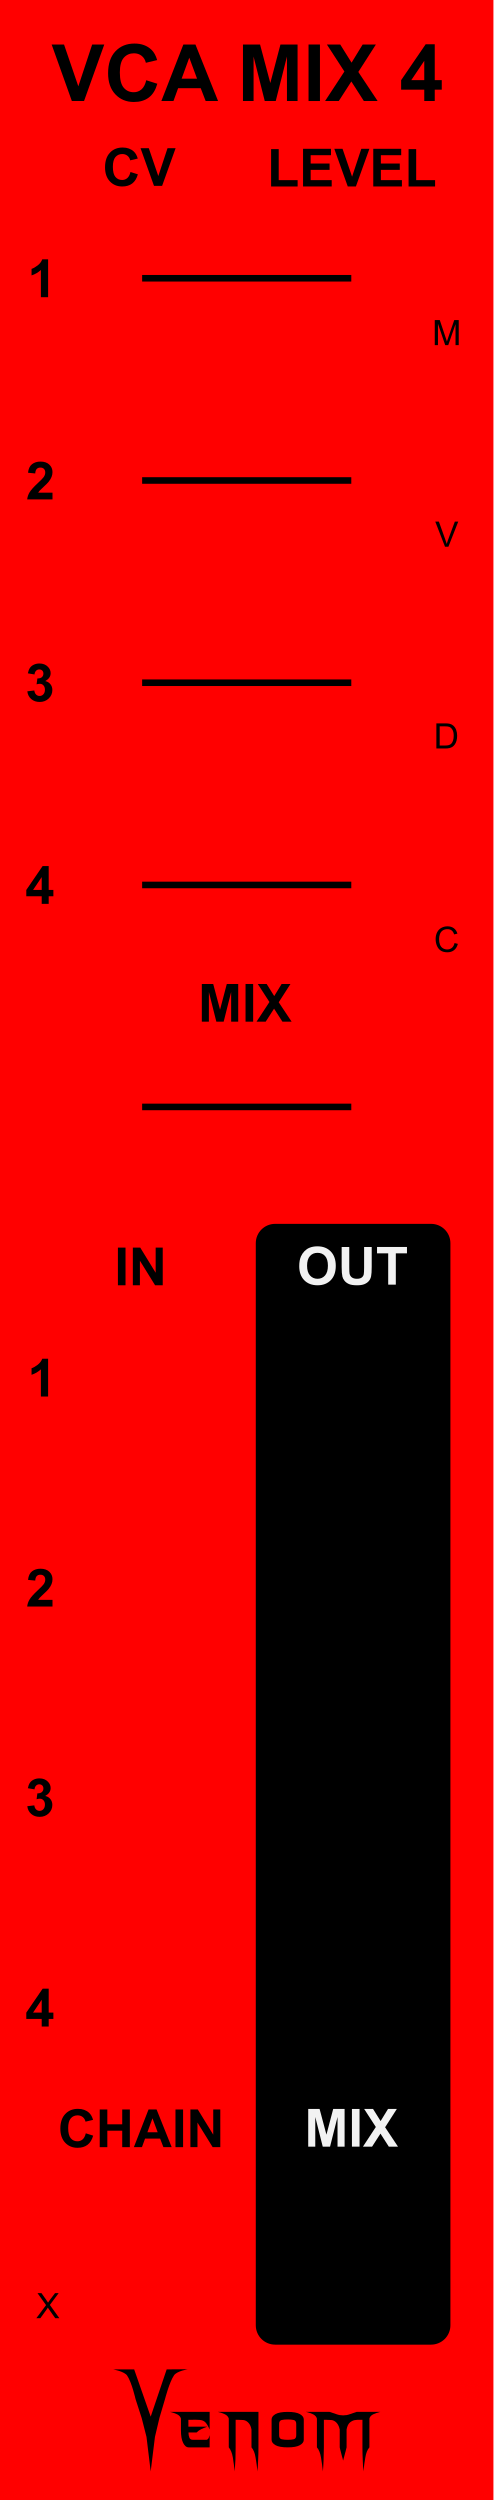
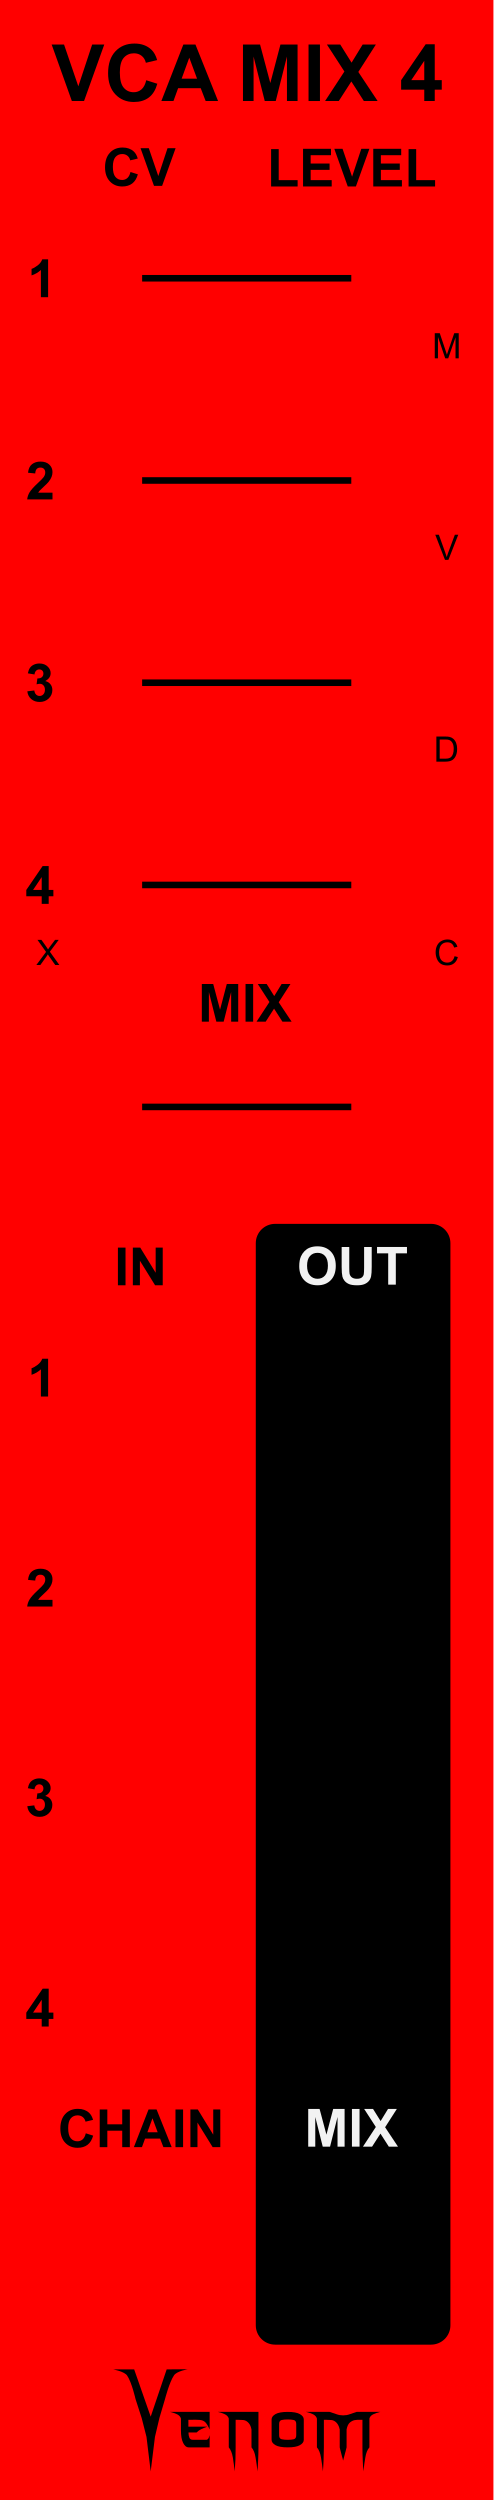
<svg xmlns="http://www.w3.org/2000/svg" width="75" height="380" viewBox="0 0 75 380" version="1.1" id="svg100">
  <defs id="defs7">
    <rect x="85" y="10" width="51.058" height="25" id="rect29906" />
    <linearGradient id="a8e142bb-541b-4903-be63-d5d069028a5d" x1="22.5" x2="22.5" y2="380" gradientUnits="userSpaceOnUse">
      <stop offset="0" stop-color="#ebebeb" id="stop2" />
      <stop offset="1" stop-color="#e1e1e1" id="stop4" />
    </linearGradient>
  </defs>
  <g id="aea613ef-74be-49bf-be45-c0734aee674b" data-name="FND BG" style="fill:#ff0000;fill-opacity:1" transform="scale(1.666667,1)">
    <rect width="45" height="380" fill="url(#a8e142bb-541b-4903-be63-d5d069028a5d)" id="rect9" style="fill:#ff0000;fill-opacity:1" x="0" y="0" />
  </g>
  <g id="f45e0130-37b7-4f8b-95b3-6408baa23eb1" data-name="components" style="display:inline">
-     <g id="g13817" style="fill:#000000;fill-opacity:1">
-       <g id="g1454" style="fill:#000000;fill-opacity:1">
+     <g id="g80225" style="fill:#000000;fill-opacity:1">
+       <g aria-label="MIX" id="text9323" style="font-weight:bold;font-size:8px;line-height:1.25;font-family:Arial;-inkscape-font-specification:'Arial, Bold';font-variant-ligatures:none;text-align:center;text-anchor:middle;fill:#000000;fill-opacity:1" transform="translate(15.16274,3.321053)">
+         <path d="m 15.515,151.972 v -5.727 h 1.73 l 1.039,3.906 1.027,-3.906 h 1.734 v 5.727 h -1.074 v -4.508 l -1.137,4.508 h -1.113 l -1.133,-4.508 v 4.508 z" id="path79773" style="fill:#000000;fill-opacity:1" />
+         <path d="m 22.16,151.972 v -5.727 h 1.156 v 5.727 z" id="path79775" style="fill:#000000;fill-opacity:1" />
+         <path d="m 23.835,151.972 1.957,-2.988 -1.773,-2.738 h 1.352 l 1.148,1.84 1.125,-1.84 h 1.34 l -1.781,2.781 1.957,2.945 h -1.395 l -1.27,-1.98 -1.273,1.98 z" id="path79777" style="fill:#000000;fill-opacity:1" />
+       </g>
+       <g id="g79506" style="fill:#000000;fill-opacity:1">
        <rect x="38.88" y="186.027" width="29.582" height="170.358" rx="2.937" fill="#1f1f1f" id="rect56" style="fill:#000000;fill-opacity:1;stroke-width:2.123" />
-         <path d="m 66.084,52.464 v -3.818 h 0.76 l 0.904,2.703 q 0.125,0.378 0.182,0.565 0.065,-0.208 0.203,-0.612 l 0.914,-2.656 h 0.68 v 3.818 h -0.487 v -3.195 l -1.109,3.195 H 67.675 L 66.571,49.214 v 3.25 z" id="path97921" style="font-size:5.333px;line-height:1.25;font-family:Arial;-inkscape-font-specification:'Arial, Normal';font-variant-ligatures:none;text-align:center;text-anchor:middle;fill:#000000;fill-opacity:1" />
-         <path d="m 69.088,143.343 0.505,0.128 q -0.159,0.622 -0.573,0.951 -0.411,0.326 -1.008,0.326 -0.617,0 -1.005,-0.25 -0.385,-0.253 -0.589,-0.729 -0.201,-0.477 -0.201,-1.023 0,-0.596 0.227,-1.039 0.229,-0.445 0.648,-0.674 0.422,-0.232 0.927,-0.232 0.573,0 0.964,0.292 0.391,0.292 0.544,0.82 l -0.497,0.117 q -0.133,-0.417 -0.385,-0.607 -0.253,-0.19 -0.635,-0.19 -0.44,0 -0.737,0.211 -0.294,0.211 -0.414,0.568 -0.12,0.354 -0.12,0.732 0,0.487 0.141,0.852 0.143,0.362 0.443,0.542 0.299,0.18 0.648,0.18 0.424,0 0.719,-0.245 0.294,-0.245 0.398,-0.727 z" id="path97930-6" style="font-size:5.333px;line-height:1.25;font-family:Arial;-inkscape-font-specification:'Arial, Normal';font-variant-ligatures:none;text-align:center;text-anchor:middle;display:inline;fill:#000000;fill-opacity:1" />
-         <path d="m 66.328,113.771 v -3.818 h 1.315 q 0.445,0 0.68,0.055 0.328,0.075 0.56,0.273 0.302,0.255 0.451,0.654 0.151,0.396 0.151,0.906 0,0.435 -0.102,0.771 -0.102,0.336 -0.26,0.557 -0.159,0.219 -0.349,0.346 -0.188,0.125 -0.456,0.19 -0.266,0.065 -0.612,0.065 z m 0.505,-0.451 h 0.815 q 0.378,0 0.591,-0.07 0.216,-0.07 0.344,-0.198 0.18,-0.18 0.279,-0.482 0.102,-0.305 0.102,-0.737 0,-0.599 -0.198,-0.919 -0.195,-0.323 -0.477,-0.432 -0.203,-0.078 -0.654,-0.078 H 66.833 Z" id="path87000-2" style="font-size:5.333px;line-height:1.25;font-family:Arial;-inkscape-font-specification:'Arial, Normal';font-variant-ligatures:none;text-align:center;text-anchor:middle;display:inline;fill:#000000;fill-opacity:1" />
+         <path d="m 66.084,54.464 v -3.818 h 0.76 l 0.904,2.703 q 0.125,0.378 0.182,0.565 0.065,-0.208 0.203,-0.612 l 0.914,-2.656 h 0.68 v 3.818 h -0.487 v -3.195 l -1.109,3.195 H 67.675 L 66.571,51.214 v 3.25 z" id="path97921" style="font-size:5.333px;line-height:1.25;font-family:Arial;-inkscape-font-specification:'Arial, Normal';font-variant-ligatures:none;text-align:center;text-anchor:middle;fill:#000000;fill-opacity:1" />
+         <path d="m 69.088,145.343 0.505,0.128 q -0.159,0.622 -0.573,0.951 -0.411,0.326 -1.008,0.326 -0.617,0 -1.005,-0.25 -0.385,-0.253 -0.589,-0.729 -0.201,-0.477 -0.201,-1.023 0,-0.596 0.227,-1.039 0.229,-0.445 0.648,-0.674 0.422,-0.232 0.927,-0.232 0.573,0 0.964,0.292 0.391,0.292 0.544,0.82 l -0.497,0.117 q -0.133,-0.417 -0.385,-0.607 -0.253,-0.19 -0.635,-0.19 -0.44,0 -0.737,0.211 -0.294,0.211 -0.414,0.568 -0.12,0.354 -0.12,0.732 0,0.487 0.141,0.852 0.143,0.362 0.443,0.542 0.299,0.18 0.648,0.18 0.424,0 0.719,-0.245 0.294,-0.245 0.398,-0.727 z" id="path97930-6" style="font-size:5.333px;line-height:1.25;font-family:Arial;-inkscape-font-specification:'Arial, Normal';font-variant-ligatures:none;text-align:center;text-anchor:middle;display:inline;fill:#000000;fill-opacity:1" />
+         <path d="m 66.328,115.771 v -3.818 h 1.315 q 0.445,0 0.68,0.055 0.328,0.075 0.56,0.273 0.302,0.255 0.451,0.654 0.151,0.396 0.151,0.906 0,0.435 -0.102,0.771 -0.102,0.336 -0.26,0.557 -0.159,0.219 -0.349,0.346 -0.188,0.125 -0.456,0.19 -0.266,0.065 -0.612,0.065 z m 0.505,-0.451 h 0.815 q 0.378,0 0.591,-0.07 0.216,-0.07 0.344,-0.198 0.18,-0.18 0.279,-0.482 0.102,-0.305 0.102,-0.737 0,-0.599 -0.198,-0.919 -0.195,-0.323 -0.477,-0.432 -0.203,-0.078 -0.654,-0.078 H 66.833 Z" id="path87000-2" style="font-size:5.333px;line-height:1.25;font-family:Arial;-inkscape-font-specification:'Arial, Normal';font-variant-ligatures:none;text-align:center;text-anchor:middle;display:inline;fill:#000000;fill-opacity:1" />
        <g aria-label="VCA MIX 4" id="text114603" style="font-weight:bold;font-size:12px;line-height:1.25;font-family:Arial;-inkscape-font-specification:'Arial, Bold';font-variant-ligatures:none;text-align:center;text-anchor:middle;fill:#000000;fill-opacity:1">
          <path d="M 10.922,15.355 7.852,6.765 H 9.732 L 11.906,13.122 14.01,6.765 h 1.84 l -3.076,8.59 z" id="path152665" style="fill:#000000;fill-opacity:1" />
          <path d="m 22.23,12.197 1.682,0.533 q -0.387,1.406 -1.289,2.092 -0.896,0.68 -2.279,0.68 -1.711,0 -2.812,-1.166 -1.102,-1.172 -1.102,-3.199 0,-2.145 1.107,-3.328 1.107,-1.189 2.912,-1.189 1.576,0 2.561,0.932 0.586,0.551 0.879,1.582 L 22.172,9.542 Q 22.02,8.874 21.533,8.488 21.053,8.101 20.361,8.101 q -0.955,0 -1.553,0.686 -0.592,0.686 -0.592,2.221 0,1.629 0.586,2.32 0.586,0.691 1.523,0.691 0.691,0 1.189,-0.439 0.498,-0.439 0.715,-1.383 z" id="path152667" style="fill:#000000;fill-opacity:1" />
          <path d="m 33.146,15.355 h -1.887 l -0.75,-1.951 h -3.434 l -0.709,1.951 h -1.84 l 3.346,-8.59 h 1.834 z M 29.953,11.956 28.77,8.769 27.609,11.956 Z" id="path152669" style="fill:#000000;fill-opacity:1" />
          <path d="M 36.932,15.355 V 6.765 h 2.596 l 1.559,5.859 1.541,-5.859 h 2.602 V 15.355 H 43.617 V 8.593 L 41.912,15.355 H 40.242 L 38.543,8.593 v 6.762 z" id="path152671" style="fill:#000000;fill-opacity:1" />
          <path d="M 46.898,15.355 V 6.765 h 1.734 v 8.59 z" id="path152673" style="fill:#000000;fill-opacity:1" />
          <path d="M 49.412,15.355 52.348,10.872 49.688,6.765 h 2.027 L 53.438,9.525 55.125,6.765 h 2.01 l -2.672,4.172 2.936,4.418 h -2.092 l -1.904,-2.971 -1.91,2.971 z" id="path152675" style="fill:#000000;fill-opacity:1" />
          <path d="m 64.488,15.355 v -1.729 h -3.516 v -1.441 l 3.727,-5.455 h 1.383 V 12.179 h 1.066 v 1.447 h -1.066 v 1.729 z m 0,-3.176 V 9.243 L 62.514,12.179 Z" id="path152677" style="fill:#000000;fill-opacity:1" />
-         </g>
-         <g aria-label="MIX" id="text9323" style="font-weight:bold;font-size:8px;line-height:1.25;font-family:Arial;-inkscape-font-specification:'Arial, Bold';font-variant-ligatures:none;text-align:center;text-anchor:middle;fill:#000000;fill-opacity:1" transform="translate(15.16274,3.321053)">
-           <path d="m 15.515,151.972 v -5.727 h 1.73 l 1.039,3.906 1.027,-3.906 h 1.734 v 5.727 h -1.074 v -4.508 l -1.137,4.508 h -1.113 l -1.133,-4.508 v 4.508 z" id="path79773" style="fill:#000000;fill-opacity:1" />
-           <path d="m 22.16,151.972 v -5.727 h 1.156 v 5.727 z" id="path79775" style="fill:#000000;fill-opacity:1" />
-           <path d="m 23.835,151.972 1.957,-2.988 -1.773,-2.738 h 1.352 l 1.148,1.84 1.125,-1.84 h 1.34 l -1.781,2.781 1.957,2.945 h -1.395 l -1.27,-1.98 -1.273,1.98 z" id="path79777" style="fill:#000000;fill-opacity:1" />
        </g>
        <g id="g151718" style="fill:#000000;fill-opacity:1">
          <g aria-label="1" id="text9323-6" style="font-weight:bold;font-size:8px;line-height:1.25;font-family:Arial;-inkscape-font-specification:'Arial, Bold';font-variant-ligatures:none;text-align:center;text-anchor:middle;fill:#000000;fill-opacity:1" transform="translate(-4.107262,18.00305)">
            <path d="m 11.42,27.167 h -1.098 v -4.137 q -0.602,0.562 -1.418,0.832 v -0.996 q 0.43,-0.141 0.934,-0.531 0.504,-0.395 0.691,-0.918 h 0.891 z" id="path79761" style="fill:#000000;fill-opacity:1" />
          </g>
          <g aria-label="2" id="text9323-6-3" style="font-weight:bold;font-size:8px;line-height:1.25;font-family:Arial;-inkscape-font-specification:'Arial, Bold';font-variant-ligatures:none;text-align:center;text-anchor:middle;fill:#000000;fill-opacity:1" transform="translate(-4.107263,16.50305)">
            <path d="m 12.086,58.387 v 1.02 H 8.238 q 0.062,-0.578 0.375,-1.094 0.312,-0.52 1.234,-1.375 0.742,-0.691 0.91,-0.938 0.227,-0.34 0.227,-0.672 0,-0.367 -0.199,-0.562 -0.195,-0.199 -0.543,-0.199 -0.344,0 -0.547,0.207 -0.203,0.207 -0.234,0.688 l -1.094,-0.109 q 0.098,-0.906 0.613,-1.301 0.516,-0.395 1.289,-0.395 0.848,0 1.332,0.457 0.484,0.457 0.484,1.137 0,0.387 -0.141,0.738 -0.137,0.348 -0.438,0.73 -0.199,0.254 -0.719,0.73 -0.52,0.477 -0.66,0.633 -0.137,0.156 -0.223,0.305 z" id="path79764" style="fill:#000000;fill-opacity:1" />
          </g>
          <g aria-label="3" id="text9323-6-3-4" style="font-weight:bold;font-size:8px;line-height:1.25;font-family:Arial;-inkscape-font-specification:'Arial, Bold';font-variant-ligatures:none;text-align:center;text-anchor:middle;fill:#000000;fill-opacity:1" transform="translate(-4.107262,15.00304)">
            <path d="m 8.26,90.078 1.062,-0.129 q 0.051,0.406 0.273,0.621 0.223,0.215 0.539,0.215 0.34,0 0.57,-0.258 0.234,-0.258 0.234,-0.695 0,-0.414 -0.223,-0.656 -0.223,-0.242 -0.543,-0.242 -0.211,0 -0.504,0.082 l 0.121,-0.895 q 0.445,0.012 0.68,-0.191 0.234,-0.207 0.234,-0.547 0,-0.289 -0.172,-0.461 -0.172,-0.172 -0.457,-0.172 -0.281,0 -0.48,0.195 -0.199,0.195 -0.242,0.57 L 8.342,87.344 q 0.105,-0.52 0.316,-0.828 0.215,-0.312 0.594,-0.488 0.383,-0.18 0.855,-0.18 0.809,0 1.297,0.516 0.402,0.422 0.402,0.953 0,0.754 -0.824,1.203 0.492,0.105 0.785,0.473 0.297,0.367 0.297,0.887 0,0.754 -0.551,1.285 -0.551,0.531 -1.371,0.531 -0.777,0 -1.289,-0.445 -0.512,-0.449 -0.594,-1.172 z" id="path79767" style="fill:#000000;fill-opacity:1" />
          </g>
          <g aria-label="4" id="text9323-6-3-4-7" style="font-weight:bold;font-size:8px;line-height:1.25;font-family:Arial;-inkscape-font-specification:'Arial, Bold';font-variant-ligatures:none;text-align:center;text-anchor:middle;fill:#000000;fill-opacity:1" transform="translate(-4.107263,13.50305)">
            <path d="m 10.447,123.886 v -1.152 H 8.103 v -0.961 l 2.484,-3.637 h 0.922 v 3.633 h 0.711 v 0.965 h -0.711 v 1.152 z m 0,-2.117 v -1.957 l -1.316,1.957 z" id="path79770" style="fill:#000000;fill-opacity:1" />
          </g>
        </g>
        <g id="g151728" style="fill:#000000;fill-opacity:1">
          <g aria-label="1" id="text9323-6-6" style="font-weight:bold;font-size:8px;line-height:1.25;font-family:Arial;-inkscape-font-specification:'Arial, Bold';font-variant-ligatures:none;text-align:center;text-anchor:middle;fill:#000000;fill-opacity:1" transform="translate(-4.107262,17.41002)">
            <path d="m 11.42,194.865 h -1.098 v -4.137 q -0.602,0.562 -1.418,0.832 v -0.996 q 0.43,-0.141 0.934,-0.531 0.504,-0.395 0.691,-0.918 h 0.891 z" id="path79780" style="fill:#000000;fill-opacity:1" />
          </g>
          <g aria-label="2" id="text9323-6-3-6" style="font-weight:bold;font-size:8px;line-height:1.25;font-family:Arial;-inkscape-font-specification:'Arial, Bold';font-variant-ligatures:none;text-align:center;text-anchor:middle;fill:#000000;fill-opacity:1" transform="translate(-4.107263,16.08946)">
            <path d="m 12.086,227.086 v 1.02 H 8.238 q 0.062,-0.578 0.375,-1.094 0.312,-0.52 1.234,-1.375 0.742,-0.691 0.91,-0.938 0.227,-0.34 0.227,-0.672 0,-0.367 -0.199,-0.562 -0.195,-0.199 -0.543,-0.199 -0.344,0 -0.547,0.207 -0.203,0.207 -0.234,0.688 l -1.094,-0.109 q 0.098,-0.906 0.613,-1.301 0.516,-0.395 1.289,-0.395 0.848,0 1.332,0.457 0.484,0.457 0.484,1.137 0,0.387 -0.141,0.738 -0.137,0.348 -0.438,0.73 -0.199,0.254 -0.719,0.73 -0.52,0.477 -0.66,0.633 -0.137,0.156 -0.223,0.305 z" id="path79783" style="fill:#000000;fill-opacity:1" />
          </g>
          <g aria-label="3" id="text9323-6-3-4-2" style="font-weight:bold;font-size:8px;line-height:1.25;font-family:Arial;-inkscape-font-specification:'Arial, Bold';font-variant-ligatures:none;text-align:center;text-anchor:middle;fill:#000000;fill-opacity:1" transform="translate(-4.107262,14.76895)">
            <path d="m 8.26,259.776 1.062,-0.129 q 0.051,0.406 0.273,0.621 0.223,0.215 0.539,0.215 0.34,0 0.57,-0.258 0.234,-0.258 0.234,-0.695 0,-0.414 -0.223,-0.656 -0.223,-0.242 -0.543,-0.242 -0.211,0 -0.504,0.082 l 0.121,-0.895 q 0.445,0.012 0.68,-0.191 0.234,-0.207 0.234,-0.547 0,-0.289 -0.172,-0.461 -0.172,-0.172 -0.457,-0.172 -0.281,0 -0.48,0.195 -0.199,0.195 -0.242,0.57 l -1.012,-0.172 q 0.105,-0.52 0.316,-0.828 0.215,-0.312 0.594,-0.488 0.383,-0.18 0.855,-0.18 0.809,0 1.297,0.516 0.402,0.422 0.402,0.953 0,0.754 -0.824,1.203 0.492,0.105 0.785,0.473 0.297,0.367 0.297,0.887 0,0.754 -0.551,1.285 -0.551,0.531 -1.371,0.531 -0.777,0 -1.289,-0.445 -0.512,-0.449 -0.594,-1.172 z" id="path79786" style="fill:#000000;fill-opacity:1" />
          </g>
          <g aria-label="4" id="text9323-6-3-4-7-9" style="font-weight:bold;font-size:8px;line-height:1.25;font-family:Arial;-inkscape-font-specification:'Arial, Bold';font-variant-ligatures:none;text-align:center;text-anchor:middle;fill:#000000;fill-opacity:1" transform="translate(-4.107263,13.44836)">
            <path d="m 10.447,294.584 v -1.152 H 8.103 v -0.961 l 2.484,-3.637 h 0.922 v 3.633 h 0.711 v 0.965 h -0.711 v 1.152 z m 0,-2.117 v -1.957 l -1.316,1.957 z" id="path79789" style="fill:#000000;fill-opacity:1" />
          </g>
        </g>
        <g aria-label="LEVEL" id="text125273" style="font-weight:bold;font-size:8px;line-height:1.25;font-family:Arial;-inkscape-font-specification:'Arial, Bold';font-variant-ligatures:none;text-align:center;text-anchor:middle;fill:#000000;fill-opacity:1">
          <path d="m 41.208,28.347 v -5.68 h 1.156 v 4.715 h 2.875 v 0.965 z" id="path152685" style="fill:#000000;fill-opacity:1" />
          <path d="M 46.064,28.347 V 22.62 h 4.246 v 0.969 h -3.09 v 1.27 h 2.875 v 0.965 h -2.875 v 1.559 h 3.199 v 0.965 z" id="path152687" style="fill:#000000;fill-opacity:1" />
          <path d="M 52.861,28.347 50.814,22.62 h 1.254 l 1.449,4.238 1.402,-4.238 h 1.227 l -2.051,5.727 z" id="path152689" style="fill:#000000;fill-opacity:1" />
          <path d="M 56.736,28.347 V 22.62 h 4.246 v 0.969 H 57.892 v 1.27 h 2.875 v 0.965 h -2.875 v 1.559 h 3.199 v 0.965 z" id="path152691" style="fill:#000000;fill-opacity:1" />
          <path d="m 62.103,28.347 v -5.68 h 1.156 v 4.715 h 2.875 v 0.965 z" id="path152693" style="fill:#000000;fill-opacity:1" />
        </g>
        <g aria-label="CV" id="text125273-9" style="font-weight:bold;font-size:8px;line-height:1.25;font-family:Arial;-inkscape-font-specification:'Arial, Bold';font-variant-ligatures:none;text-align:center;text-anchor:middle;fill:#000000;fill-opacity:1">
          <path d="m 19.833,26.143 1.121,0.355 q -0.258,0.938 -0.859,1.395 -0.598,0.453 -1.52,0.453 -1.141,0 -1.875,-0.777 -0.734,-0.781 -0.734,-2.133 0,-1.43 0.738,-2.219 0.738,-0.793 1.941,-0.793 1.051,0 1.707,0.621 0.391,0.367 0.586,1.055 l -1.145,0.273 q -0.102,-0.445 -0.426,-0.703 -0.32,-0.258 -0.781,-0.258 -0.637,0 -1.035,0.457 -0.395,0.457 -0.395,1.48 0,1.086 0.391,1.547 0.391,0.461 1.016,0.461 0.461,0 0.793,-0.293 0.332,-0.293 0.477,-0.922 z" id="path152680" style="fill:#000000;fill-opacity:1" />
          <path d="m 23.407,28.249 -2.047,-5.727 h 1.254 l 1.449,4.238 1.402,-4.238 h 1.227 l -2.051,5.727 z" id="path152682" style="fill:#000000;fill-opacity:1" />
        </g>
        <g aria-label="IN" id="text125273-9-1-2" style="font-weight:bold;font-size:8px;line-height:1.25;font-family:Arial;-inkscape-font-specification:'Arial, Bold';font-variant-ligatures:none;text-align:center;text-anchor:middle;fill:#000000;fill-opacity:1">
          <path d="m 17.923,195.363 v -5.727 h 1.156 v 5.727 z" id="path152696" style="fill:#000000;fill-opacity:1" />
          <path d="m 20.192,195.363 v -5.727 h 1.125 l 2.344,3.824 v -3.824 h 1.074 v 5.727 H 23.575 L 21.266,191.629 v 3.734 z" id="path152698" style="fill:#000000;fill-opacity:1" />
        </g>
        <g aria-label="CHAIN" id="text125273-9-1-2-6" style="font-weight:bold;font-size:8px;line-height:1.25;font-family:Arial;-inkscape-font-specification:'Arial, Bold';font-variant-ligatures:none;text-align:center;text-anchor:middle;fill:#000000;fill-opacity:1">
          <path d="m 13.04,324.263 1.121,0.355 q -0.258,0.938 -0.859,1.395 -0.598,0.453 -1.52,0.453 -1.141,0 -1.875,-0.777 -0.734,-0.781 -0.734,-2.133 0,-1.43 0.738,-2.219 0.738,-0.793 1.941,-0.793 1.051,0 1.707,0.621 0.391,0.367 0.586,1.055 l -1.145,0.273 q -0.102,-0.445 -0.426,-0.703 -0.32,-0.258 -0.781,-0.258 -0.637,0 -1.035,0.457 -0.395,0.457 -0.395,1.48 0,1.086 0.391,1.547 0.391,0.461 1.016,0.461 0.461,0 0.793,-0.293 0.332,-0.293 0.477,-0.922 z" id="path152708" style="fill:#000000;fill-opacity:1" />
          <path d="m 15.157,326.369 v -5.727 h 1.156 v 2.254 h 2.266 v -2.254 h 1.156 v 5.727 h -1.156 v -2.504 H 16.313 v 2.504 z" id="path152710" style="fill:#000000;fill-opacity:1" />
          <path d="m 26.095,326.369 h -1.258 l -0.5,-1.301 h -2.289 l -0.473,1.301 h -1.227 l 2.23,-5.727 h 1.223 z m -2.129,-2.266 -0.789,-2.125 -0.773,2.125 z" id="path152712" style="fill:#000000;fill-opacity:1" />
          <path d="m 26.673,326.369 v -5.727 h 1.156 v 5.727 z" id="path152714" style="fill:#000000;fill-opacity:1" />
          <path d="m 28.942,326.369 v -5.727 h 1.125 l 2.344,3.824 v -3.824 h 1.074 v 5.727 h -1.16 l -2.309,-3.734 v 3.734 z" id="path152716" style="fill:#000000;fill-opacity:1" />
        </g>
-         <g aria-label="V" id="text153957-4" style="font-size:5.333px;line-height:1.25;font-family:Arial;-inkscape-font-specification:'Arial, Normal';font-variant-ligatures:none;text-align:center;text-anchor:middle;display:inline;fill:#000000;fill-opacity:1" transform="translate(-64.12273,-78.03236)">
+         <g aria-label="V" id="text153957-4" style="font-size:5.333px;line-height:1.25;font-family:Arial;-inkscape-font-specification:'Arial, Normal';font-variant-ligatures:none;text-align:center;text-anchor:middle;display:inline;fill:#000000;fill-opacity:1" transform="translate(-64.12273,-76.03236)">
          <path d="m 131.762,161.131 -1.479,-3.818 h 0.547 l 0.992,2.773 q 0.12,0.333 0.201,0.625 0.088,-0.312 0.206,-0.625 l 1.031,-2.773 h 0.516 l -1.495,3.818 z" id="path156987-6" style="fill:#000000;fill-opacity:1" />
        </g>
-       </g>
-       <g aria-label="X" id="text9325" style="font-size:5.333px;line-height:1.25;font-family:Arial;-inkscape-font-specification:'Arial, Normal';font-variant-ligatures:none;text-align:center;text-anchor:middle;display:inline;fill:#000000;fill-opacity:1" transform="translate(-60.63298,-12.90566)">
-         <path d="m 66.156,365.275 1.477,-1.99 -1.302,-1.828 h 0.602 l 0.693,0.979 q 0.216,0.305 0.307,0.469 0.128,-0.208 0.302,-0.435 l 0.768,-1.013 h 0.549 l -1.341,1.799 1.445,2.018 h -0.625 l -0.961,-1.362 q -0.081,-0.117 -0.167,-0.255 -0.128,0.208 -0.182,0.286 l -0.958,1.331 z" id="path13481" style="fill:#000000;fill-opacity:1" />
+         <g aria-label="X" id="text9325" style="font-size:5.333px;line-height:1.25;font-family:Arial;-inkscape-font-specification:'Arial, Normal';font-variant-ligatures:none;text-align:center;text-anchor:middle;display:inline;fill:#000000;fill-opacity:1" transform="translate(-60.63298,-218.5935)">
+           <path d="m 66.156,365.275 1.477,-1.99 -1.302,-1.828 h 0.602 l 0.693,0.979 q 0.216,0.305 0.307,0.469 0.128,-0.208 0.302,-0.435 l 0.768,-1.013 h 0.549 l -1.341,1.799 1.445,2.018 h -0.625 l -0.961,-1.362 q -0.081,-0.117 -0.167,-0.255 -0.128,0.208 -0.182,0.286 l -0.958,1.331 z" id="path13481" style="fill:#000000;fill-opacity:1" />
+         </g>
      </g>
    </g>
  </g>
  <g id="g42796" transform="matrix(0.304583,0,0,0.304583,14.43755,-12.68508)" style="fill:#000000;fill-opacity:1">
    <g aria-label="enom" id="text4270-27" style="font-size:49.389px;line-height:1.25;font-family:'NECK ROMANCER';-inkscape-font-specification:'NECK ROMANCER, Normal';font-variant-ligatures:none;text-align:center;text-anchor:middle;fill:#000000;stroke-width:2.646;fill-opacity:1">
      <path d="m 46.609,1249.244 q 0,1.158 0,3.425 3.183,0 9.453,0 -1.64,0.579 -2.99,1.206 -1.35,0.627 -2.363,1.688 -1.35,0 -4.051,0 0,1.495 0.434,2.556 0.386,1.109 1.833,1.109 2.267,0 6.801,0 0.482,-0.145 0.868,-0.627 0.338,-0.53 0.627,-1.736 0,2.026 0,6.125 -3.521,0 -10.563,0 -1.543,0 -2.653,-2.219 -1.109,-2.17 -1.109,-6.318 0,-1.978 0,-5.836 -0.386,-1.35 -1.881,-2.122 -1.495,-0.724 -3.569,-1.206 6.608,0 19.775,0 0,2.942 0,8.778 -1.206,-2.701 -2.219,-3.666 -1.013,-0.965 -2.701,-1.109 -0.916,-0.097 -2.17,-0.097 -1.206,0.048 -2.846,0.048 -0.241,0 -0.675,0 z" id="path42762" style="fill:#000000;fill-opacity:1" />
      <path d="m 81.577,1245.289 q 0,5.884 0,17.701 0,3.087 -0.145,6.077 -0.096,3.039 -0.338,5.933 -0.386,-3.714 -0.965,-6.994 -0.531,-3.328 -2.026,-5.016 0,-2.99 0,-8.923 -0.241,-1.351 -0.723,-2.219 -0.482,-0.868 -1.061,-1.399 -1.109,-1.013 -2.412,-1.109 -1.35,-0.097 -2.267,-0.097 -0.482,0 -1.447,0 0,4.582 0,13.746 0,3.087 -0.096,6.077 -0.145,3.039 -0.386,5.933 -0.386,-3.714 -0.916,-6.994 -0.579,-3.328 -2.026,-5.016 0,-4.823 0,-14.373 -0.386,-1.35 -1.881,-2.122 -1.495,-0.724 -3.569,-1.206 6.752,0 20.257,0 z" id="path42764" style="fill:#000000;fill-opacity:1" />
      <path d="m 104.197,1249.051 q 0,3.376 0,10.177 0,1.543 -1.929,2.653 -1.929,1.109 -6.077,1.109 -4.196,0 -6.125,-1.109 -1.929,-1.109 -1.929,-2.653 0,-3.376 0,-10.177 0,-1.543 1.929,-2.653 1.929,-1.109 6.125,-1.109 4.148,0 6.077,1.109 1.929,1.109 1.929,2.653 z m -3.762,7.91 q 0,-1.881 0,-5.643 0,-1.688 -1.254,-1.978 -1.206,-0.289 -2.99,-0.289 -1.833,0 -3.039,0.289 -1.254,0.289 -1.254,1.978 0,1.881 0,5.643 0,1.688 1.254,1.977 1.206,0.289 3.039,0.289 1.785,0 2.99,-0.289 1.254,-0.289 1.254,-1.977 z" id="path42766" style="fill:#000000;fill-opacity:1" />
      <path d="m 142.348,1245.289 q -2.026,0.482 -3.521,1.206 -1.543,0.772 -1.881,2.122 0,4.775 0,14.373 -1.495,1.688 -2.026,5.016 -0.579,3.28 -0.965,6.994 -0.241,-2.894 -0.338,-5.933 -0.145,-2.99 -0.145,-6.077 0,-4.582 0,-13.746 -0.482,0 -1.399,0 -0.531,0 -1.158,0 -0.627,0 -1.302,0.145 -1.254,0.241 -2.412,1.206 -1.158,0.965 -1.64,3.473 0,2.99 0,8.923 -0.145,0.627 -0.289,1.109 -0.097,0.482 -0.193,0.82 -0.531,1.978 -0.386,1.351 0.193,-0.627 -0.289,1.158 -0.097,0.338 -0.241,0.868 -0.145,0.531 -0.338,1.302 -0.145,-0.675 -0.289,-1.206 -0.145,-0.482 -0.241,-0.82 -0.531,-2.026 -0.338,-1.302 0.193,0.772 -0.434,-1.688 -0.048,-0.289 -0.193,-0.724 -0.097,-0.386 -0.193,-0.868 0,-2.99 0,-8.923 -0.289,-1.351 -0.772,-2.219 -0.482,-0.868 -1.061,-1.399 -1.109,-1.013 -2.412,-1.109 -1.302,-0.097 -2.267,-0.097 -0.482,0 -1.399,0 0,4.582 0,13.746 0,3.087 -0.145,6.077 -0.097,3.039 -0.338,5.933 -0.386,-3.714 -0.965,-6.994 -0.531,-3.328 -2.026,-5.016 0,-4.823 0,-14.373 -0.386,-1.35 -1.881,-2.122 -1.495,-0.724 -3.569,-1.206 3.955,0 11.768,0 1.158,0.386 3.473,1.157 0.772,0.289 1.592,0.434 0.82,0.145 1.688,0.145 0.868,0 1.736,-0.145 0.82,-0.145 1.592,-0.434 1.158,-0.386 3.424,-1.157 3.955,0 11.768,0 z" id="path42768" style="fill:#000000;fill-opacity:1" />
    </g>
    <g aria-label="V" transform="matrix(1.236317,0,0,0.8088538,-497.8809,123.4859)" id="text4270-3-5-2" style="font-size:78.506px;line-height:1.25;font-family:Nosferotica;-inkscape-font-specification:'Nosferotica, Normal';font-variant-ligatures:none;text-align:center;text-anchor:middle;fill:#000000;stroke-width:3.271;fill-opacity:1">
      <path d="m 431.65,1360.686 8.574,-0.102 c 0,0 -4.408,1.088 -5.599,3.728 -1.881,4.169 -3.642,14.663 -3.642,14.663 l -2.233,11.519 -1.833,11.831 -1.718,21.311 -1.695,-21.311 -1.922,-11.521 -2.501,-11.829 c 0,0 -1.52,-10.287 -3.383,-14.483 -1.145,-2.579 -5.634,-3.806 -5.634,-3.806 h 8.466 l 6.669,29.157 z" id="path30410" style="fill:#000000;fill-opacity:1" />
    </g>
  </g>
  <text xml:space="preserve" id="text29904" style="font-weight:bold;font-size:8px;line-height:1.25;font-family:Arial;-inkscape-font-specification:'Arial, Bold';font-variant-ligatures:none;text-align:center;white-space:pre;shape-inside:url(#rect29906)" transform="translate(-2.6024628e-4)" />
  <g id="g1595" style="stroke:#000000;stroke-opacity:1">
    <path style="fill:none;stroke:#000000;stroke-width:1;stroke-linecap:butt;stroke-linejoin:miter;stroke-miterlimit:4;stroke-dasharray:none;stroke-opacity:1" d="m 21.605,42.295 h 27.063 4.728" id="path150236" />
    <path style="fill:none;stroke:#000000;stroke-width:1;stroke-linecap:butt;stroke-linejoin:miter;stroke-miterlimit:4;stroke-dasharray:none;stroke-opacity:1" d="m 21.605,73.035 h 27.063 4.728" id="path150236-5" />
    <path style="fill:none;stroke:#000000;stroke-width:1;stroke-linecap:butt;stroke-linejoin:miter;stroke-miterlimit:4;stroke-dasharray:none;stroke-opacity:1" d="m 21.605,103.775 h 27.063 4.728" id="path150236-51" />
    <path style="fill:none;stroke:#000000;stroke-width:1;stroke-linecap:butt;stroke-linejoin:miter;stroke-miterlimit:4;stroke-dasharray:none;stroke-opacity:1" d="m 21.605,134.514 h 27.063 4.728" id="path150236-6" />
    <path style="fill:none;stroke:#000000;stroke-width:1;stroke-linecap:butt;stroke-linejoin:miter;stroke-miterlimit:4;stroke-dasharray:none;stroke-opacity:1" d="m 21.605,168.254 h 27.063 4.728" id="path150236-50" />
  </g>
  <g id="layer1" style="display:none">
    <circle style="fill:#ff0000;stroke:#ff0000;stroke-width:1.865;stroke-opacity:1" id="path1065-77" cx="53.671" cy="134.514" r="10.068" />
    <circle style="fill:#ff0000;stroke:#ff0000;stroke-width:2.373;stroke-opacity:1" id="path1065-77-3" cx="53.671" cy="168.254" r="12.813" />
    <circle style="fill:#ff0000;stroke:#ff0000;stroke-width:1.865;stroke-opacity:1" id="path1065-7-3" cx="53.671" cy="103.775" r="10.068" />
    <circle style="fill:#ff0000;stroke:#ff0000;stroke-width:1.865;stroke-opacity:1" id="path1065-7-1-6" cx="53.671" cy="73.035" r="10.068" />
    <circle style="fill:#ff0000;stroke:#ff0000;stroke-width:1.865;stroke-opacity:1" id="path1065-7-2-3" cx="53.671" cy="42.295" r="10.068" />
    <circle style="fill:#ff0000;stroke:#ff0000;stroke-width:1.949;stroke-opacity:1" id="path1065" cx="21.329" cy="305.158" r="10.525" />
    <circle style="fill:#ff0000;stroke:#ff0000;stroke-width:1.949;stroke-opacity:1" id="path1065-7" cx="21.329" cy="273.239" r="10.525" />
    <circle style="fill:#ff0000;stroke:#ff0000;stroke-width:1.949;stroke-opacity:1" id="path1065-7-1" cx="21.329" cy="241.32" r="10.525" />
    <circle style="display:inline;fill:#ff0000;stroke:#ff0000;stroke-width:1.949;stroke-opacity:1" id="path1065-2" cx="21.329" cy="134.514" r="10.525" />
    <circle style="display:inline;fill:#ff0000;stroke:#ff0000;stroke-width:1.949;stroke-opacity:1" id="path1065-2-8" cx="21.329" cy="168.254" r="10.525" />
    <circle style="display:inline;fill:#ff0000;stroke:#ff0000;stroke-width:1.949;stroke-opacity:1" id="path1065-7-20" cx="21.329" cy="103.775" r="10.525" />
    <circle style="display:inline;fill:#ff0000;stroke:#ff0000;stroke-width:1.949;stroke-opacity:1" id="path1065-7-1-9" cx="21.329" cy="73.035" r="10.525" />
    <circle style="display:inline;fill:#ff0000;stroke:#ff0000;stroke-width:1.949;stroke-opacity:1" id="path1065-7-2-0" cx="21.329" cy="42.295" r="10.525" />
    <circle style="display:inline;fill:#ff0000;stroke:#ff0000;stroke-width:1.949;stroke-opacity:1" id="path1065-9" cx="53.671" cy="305.158" r="10.525" />
    <circle style="display:inline;fill:#ff0000;stroke:#ff0000;stroke-width:1.949;stroke-opacity:1" id="path1065-7-38" cx="53.671" cy="273.239" r="10.525" />
    <circle style="display:inline;fill:#ff0000;stroke:#ff0000;stroke-width:1.949;stroke-opacity:1" id="path1065-7-1-1" cx="53.671" cy="241.32" r="10.525" />
    <circle style="fill:#ff0000;stroke:#ff0000;stroke-width:1.949;stroke-opacity:1" id="path1065-7-2" cx="21.329" cy="209.4" r="10.525" />
    <circle style="display:inline;fill:#ff0000;stroke:#ff0000;stroke-width:1.949;stroke-opacity:1" id="path1065-7-2-8" cx="53.671" cy="209.4" r="10.525" />
-     <circle style="display:inline;fill:#ff0000;stroke:#ff0000;stroke-width:0.641;stroke-opacity:1" id="path1065-7-2-3-6" cx="67.906" cy="57.665" r="3.459" />
-     <circle style="display:inline;fill:#ff0000;stroke:#ff0000;stroke-width:0.641;stroke-opacity:1" id="path1065-7-2-3-6-2" cx="67.906" cy="88.405" r="3.459" />
-     <circle style="display:inline;fill:#ff0000;stroke:#ff0000;stroke-width:0.641;stroke-opacity:1" id="path1065-7-2-3-6-2-5" cx="67.906" cy="119.144" r="3.459" />
-     <circle style="display:inline;fill:#ff0000;stroke:#ff0000;stroke-width:0.641;stroke-opacity:1" id="path1065-7-2-3-6-2-5-1" cx="67.906" cy="149.884" r="3.459" />
+     <circle style="display:inline;fill:#ff0000;stroke:#ff0000;stroke-width:0.641;stroke-opacity:1" id="path1065-7-2-3-6" cx="67.906" cy="59.665" r="3.459" />
+     <circle style="display:inline;fill:#ff0000;stroke:#ff0000;stroke-width:0.641;stroke-opacity:1" id="path1065-7-2-3-6-2" cx="67.906" cy="90.405" r="3.459" />
+     <circle style="display:inline;fill:#ff0000;stroke:#ff0000;stroke-width:0.641;stroke-opacity:1" id="path1065-7-2-3-6-2-5" cx="67.906" cy="121.144" r="3.459" />
+     <circle style="display:inline;fill:#ff0000;stroke:#ff0000;stroke-width:0.641;stroke-opacity:1" id="path1065-7-2-3-6-2-5-1" cx="67.906" cy="151.884" r="3.459" />
    <circle style="fill:#ff0000;stroke:#ff0000;stroke-width:1.949;stroke-opacity:1" id="path1065-72" cx="21.329" cy="340.434" r="10.525" />
    <circle style="display:inline;fill:#ff0000;stroke:#ff0000;stroke-width:1.949;stroke-opacity:1" id="path1065-72-2" cx="53.671" cy="340.434" r="10.525" />
-     <circle style="display:inline;fill:#ff0000;stroke:#ff0000;stroke-width:0.641;stroke-opacity:1" id="path1065-7-2-3-6-2-5-1-4" cx="7.273" cy="357.247" r="3.459" />
+     <circle style="display:inline;fill:#ff0000;stroke:#ff0000;stroke-width:0.641;stroke-opacity:1" id="path1065-7-2-3-6-2-5-1-4" cx="7.273" cy="151.884" r="3.459" />
  </g>
  <g id="layer2" style="display:none" />
  <g id="g152800" style="fill:#f2f2f2;fill-opacity:1">
    <g aria-label="MIX" id="text9323-1" style="font-weight:bold;font-size:8px;line-height:1.25;font-family:Arial;-inkscape-font-specification:'Arial, Bold';font-variant-ligatures:none;text-align:center;text-anchor:middle;fill:#f2f2f2;fill-opacity:1" transform="translate(31.33384,0.386808)">
      <path d="m 15.515,325.902 v -5.727 h 1.73 l 1.039,3.906 1.027,-3.906 h 1.734 v 5.727 h -1.074 v -4.508 l -1.137,4.508 h -1.113 l -1.133,-4.508 v 4.508 z" id="path79792" style="fill:#f2f2f2;fill-opacity:1" />
      <path d="m 22.16,325.902 v -5.727 h 1.156 v 5.727 z" id="path79794" style="fill:#f2f2f2;fill-opacity:1" />
      <path d="m 23.835,325.902 1.957,-2.988 -1.773,-2.738 h 1.352 l 1.148,1.84 1.125,-1.84 h 1.34 l -1.781,2.781 1.957,2.945 h -1.395 l -1.27,-1.98 -1.273,1.98 z" id="path79796" style="fill:#f2f2f2;fill-opacity:1" />
    </g>
    <g aria-label="OUT" id="text125273-9-1" style="font-weight:bold;font-size:8px;line-height:1.25;font-family:Arial;-inkscape-font-specification:'Arial, Bold';font-variant-ligatures:none;text-align:center;text-anchor:middle;fill:#f2f2f2;fill-opacity:1">
      <path d="m 45.484,192.438 q 0,-0.875 0.262,-1.469 0.195,-0.438 0.531,-0.785 0.34,-0.348 0.742,-0.516 0.535,-0.227 1.234,-0.227 1.266,0 2.023,0.785 0.762,0.785 0.762,2.184 0,1.387 -0.754,2.172 -0.754,0.781 -2.016,0.781 -1.277,0 -2.031,-0.777 -0.754,-0.781 -0.754,-2.148 z m 1.191,-0.039 q 0,0.973 0.449,1.477 0.449,0.5 1.141,0.5 0.691,0 1.133,-0.496 0.445,-0.5 0.445,-1.496 0,-0.984 -0.434,-1.469 -0.43,-0.484 -1.145,-0.484 -0.715,0 -1.152,0.492 -0.438,0.488 -0.438,1.477 z" id="path152701" style="fill:#f2f2f2;fill-opacity:1" />
      <path d="m 51.933,189.539 h 1.156 v 3.102 q 0,0.738 0.043,0.957 0.074,0.352 0.352,0.566 0.281,0.211 0.766,0.211 0.492,0 0.742,-0.199 0.25,-0.203 0.301,-0.496 0.051,-0.293 0.051,-0.973 v -3.168 h 1.156 v 3.008 q 0,1.031 -0.094,1.457 -0.094,0.426 -0.348,0.719 -0.25,0.293 -0.672,0.469 -0.422,0.172 -1.102,0.172 -0.82,0 -1.246,-0.188 -0.422,-0.191 -0.668,-0.492 -0.246,-0.305 -0.324,-0.637 -0.113,-0.492 -0.113,-1.453 z" id="path152703" style="fill:#f2f2f2;fill-opacity:1" />
      <path d="m 59.007,195.266 v -4.758 h -1.699 v -0.969 h 4.551 v 0.969 h -1.695 v 4.758 z" id="path152705" style="fill:#f2f2f2;fill-opacity:1" />
    </g>
  </g>
</svg>
